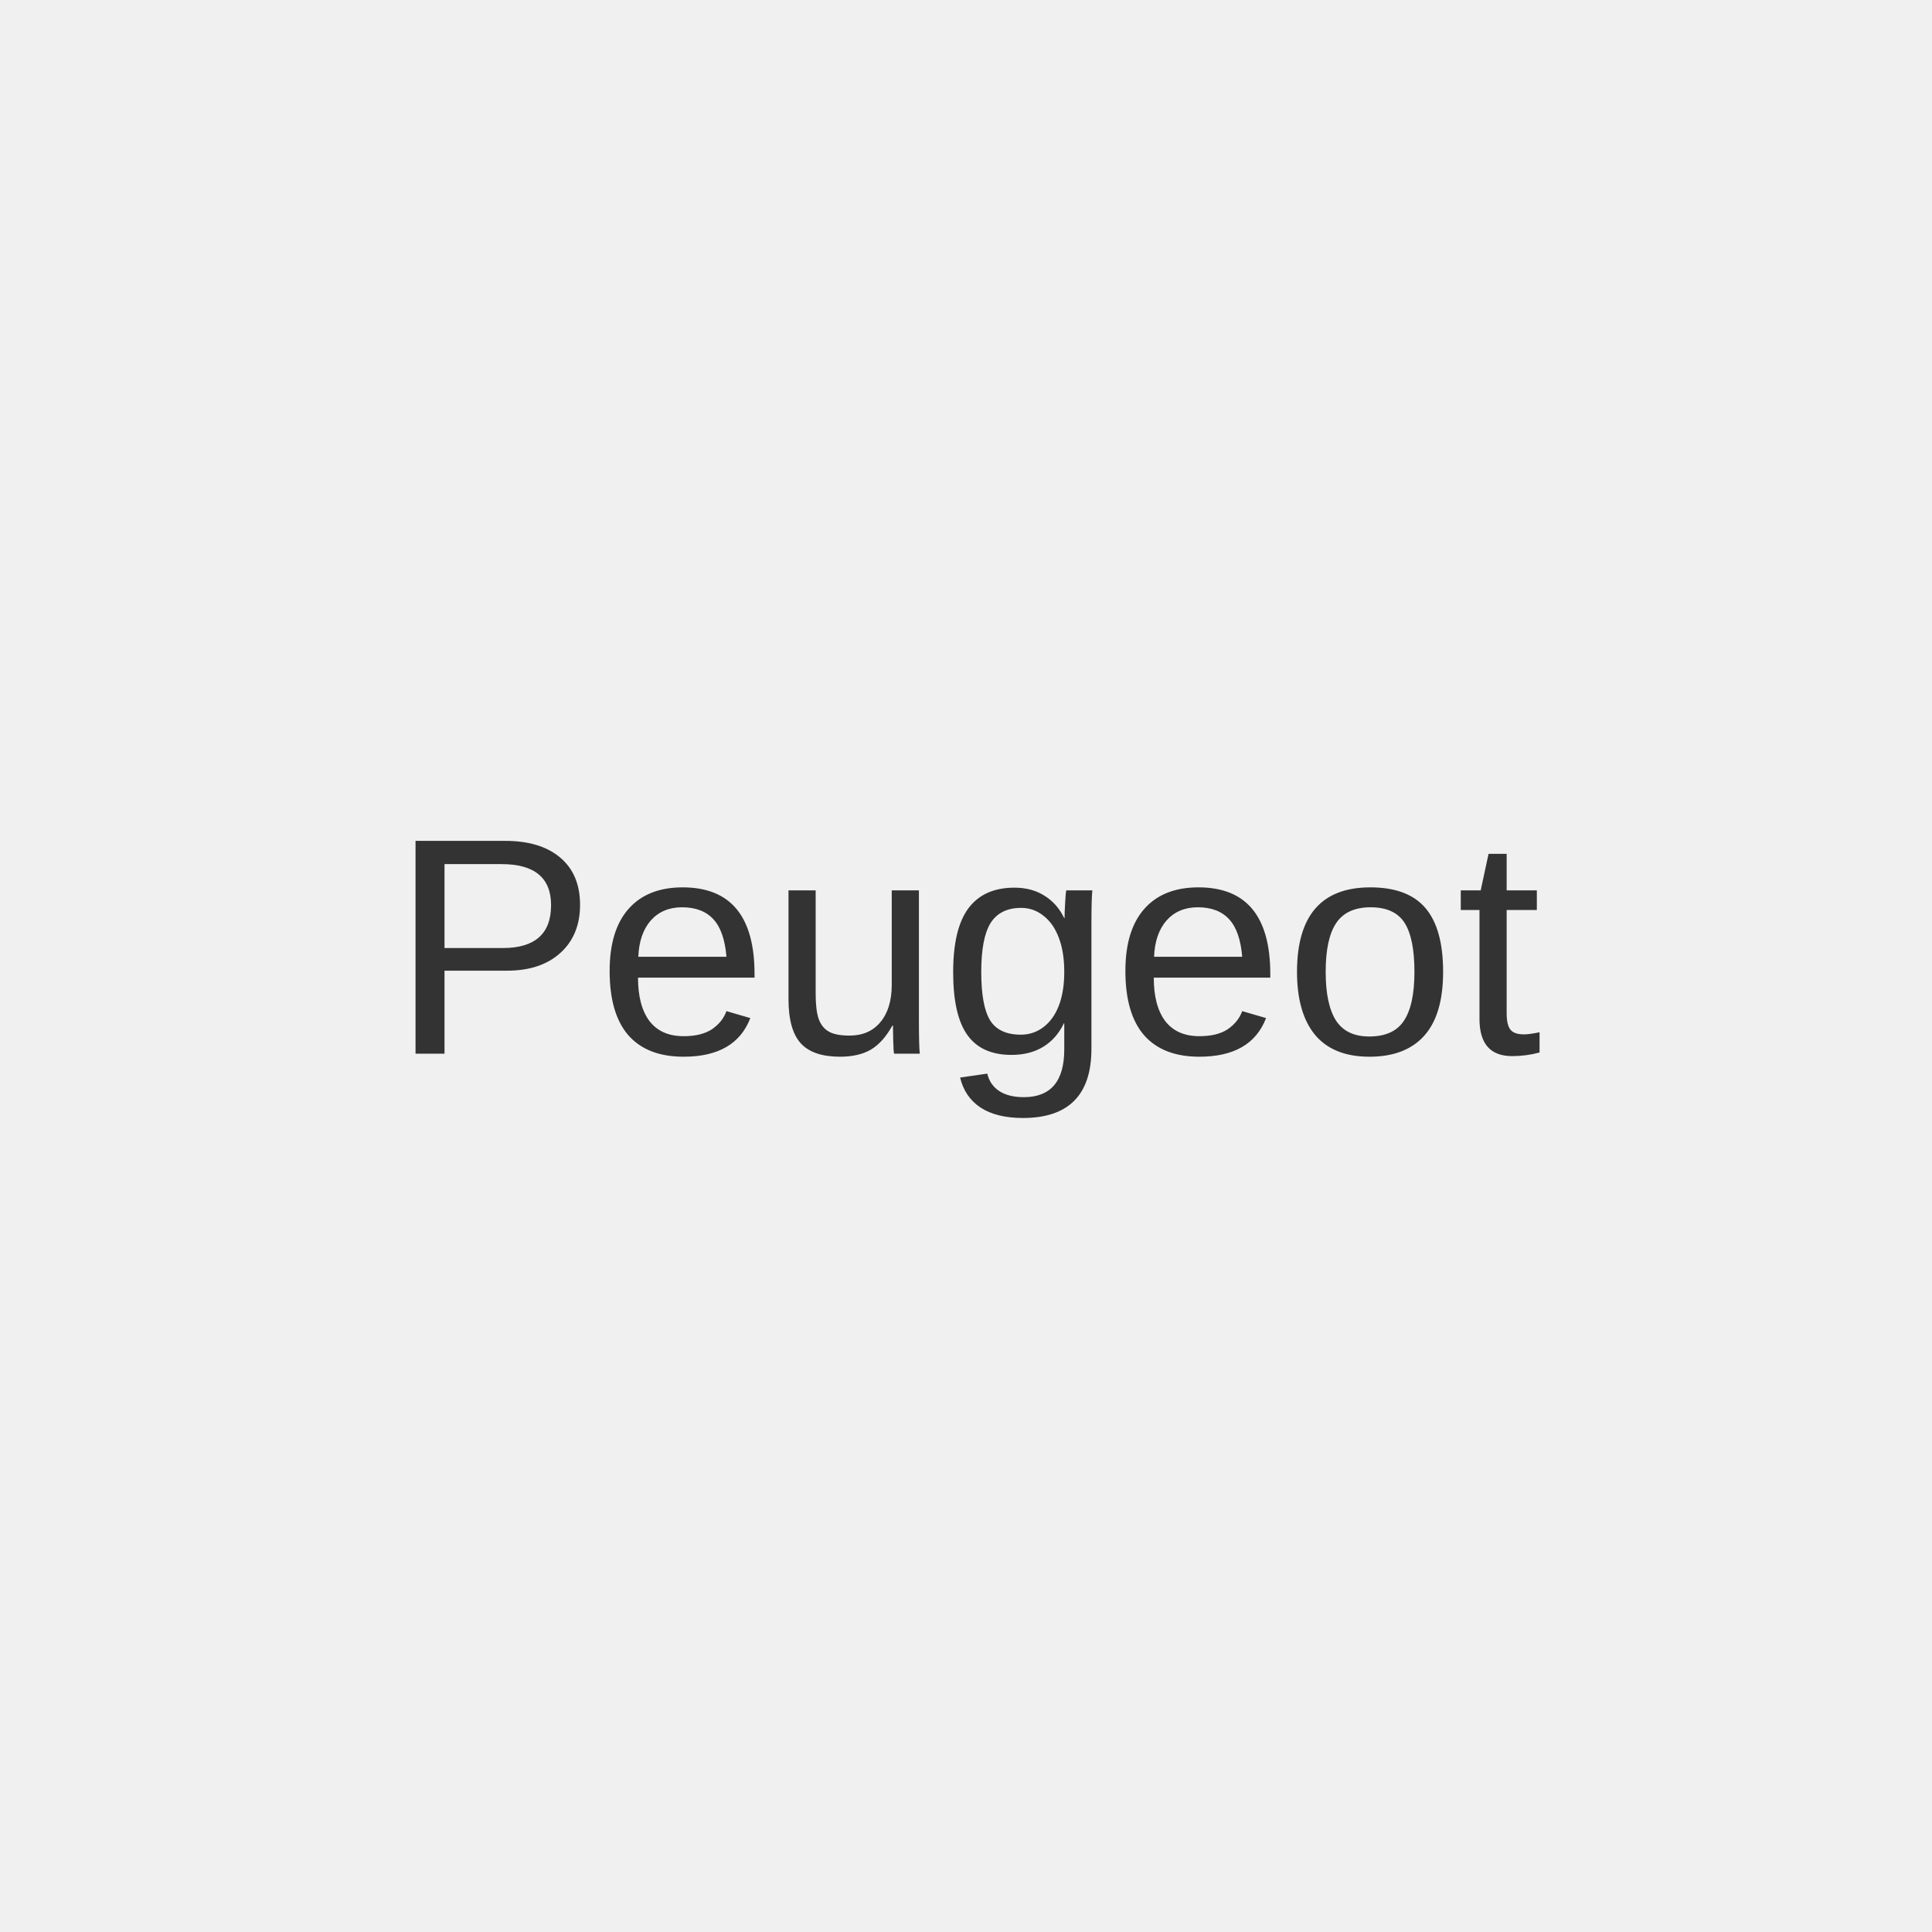
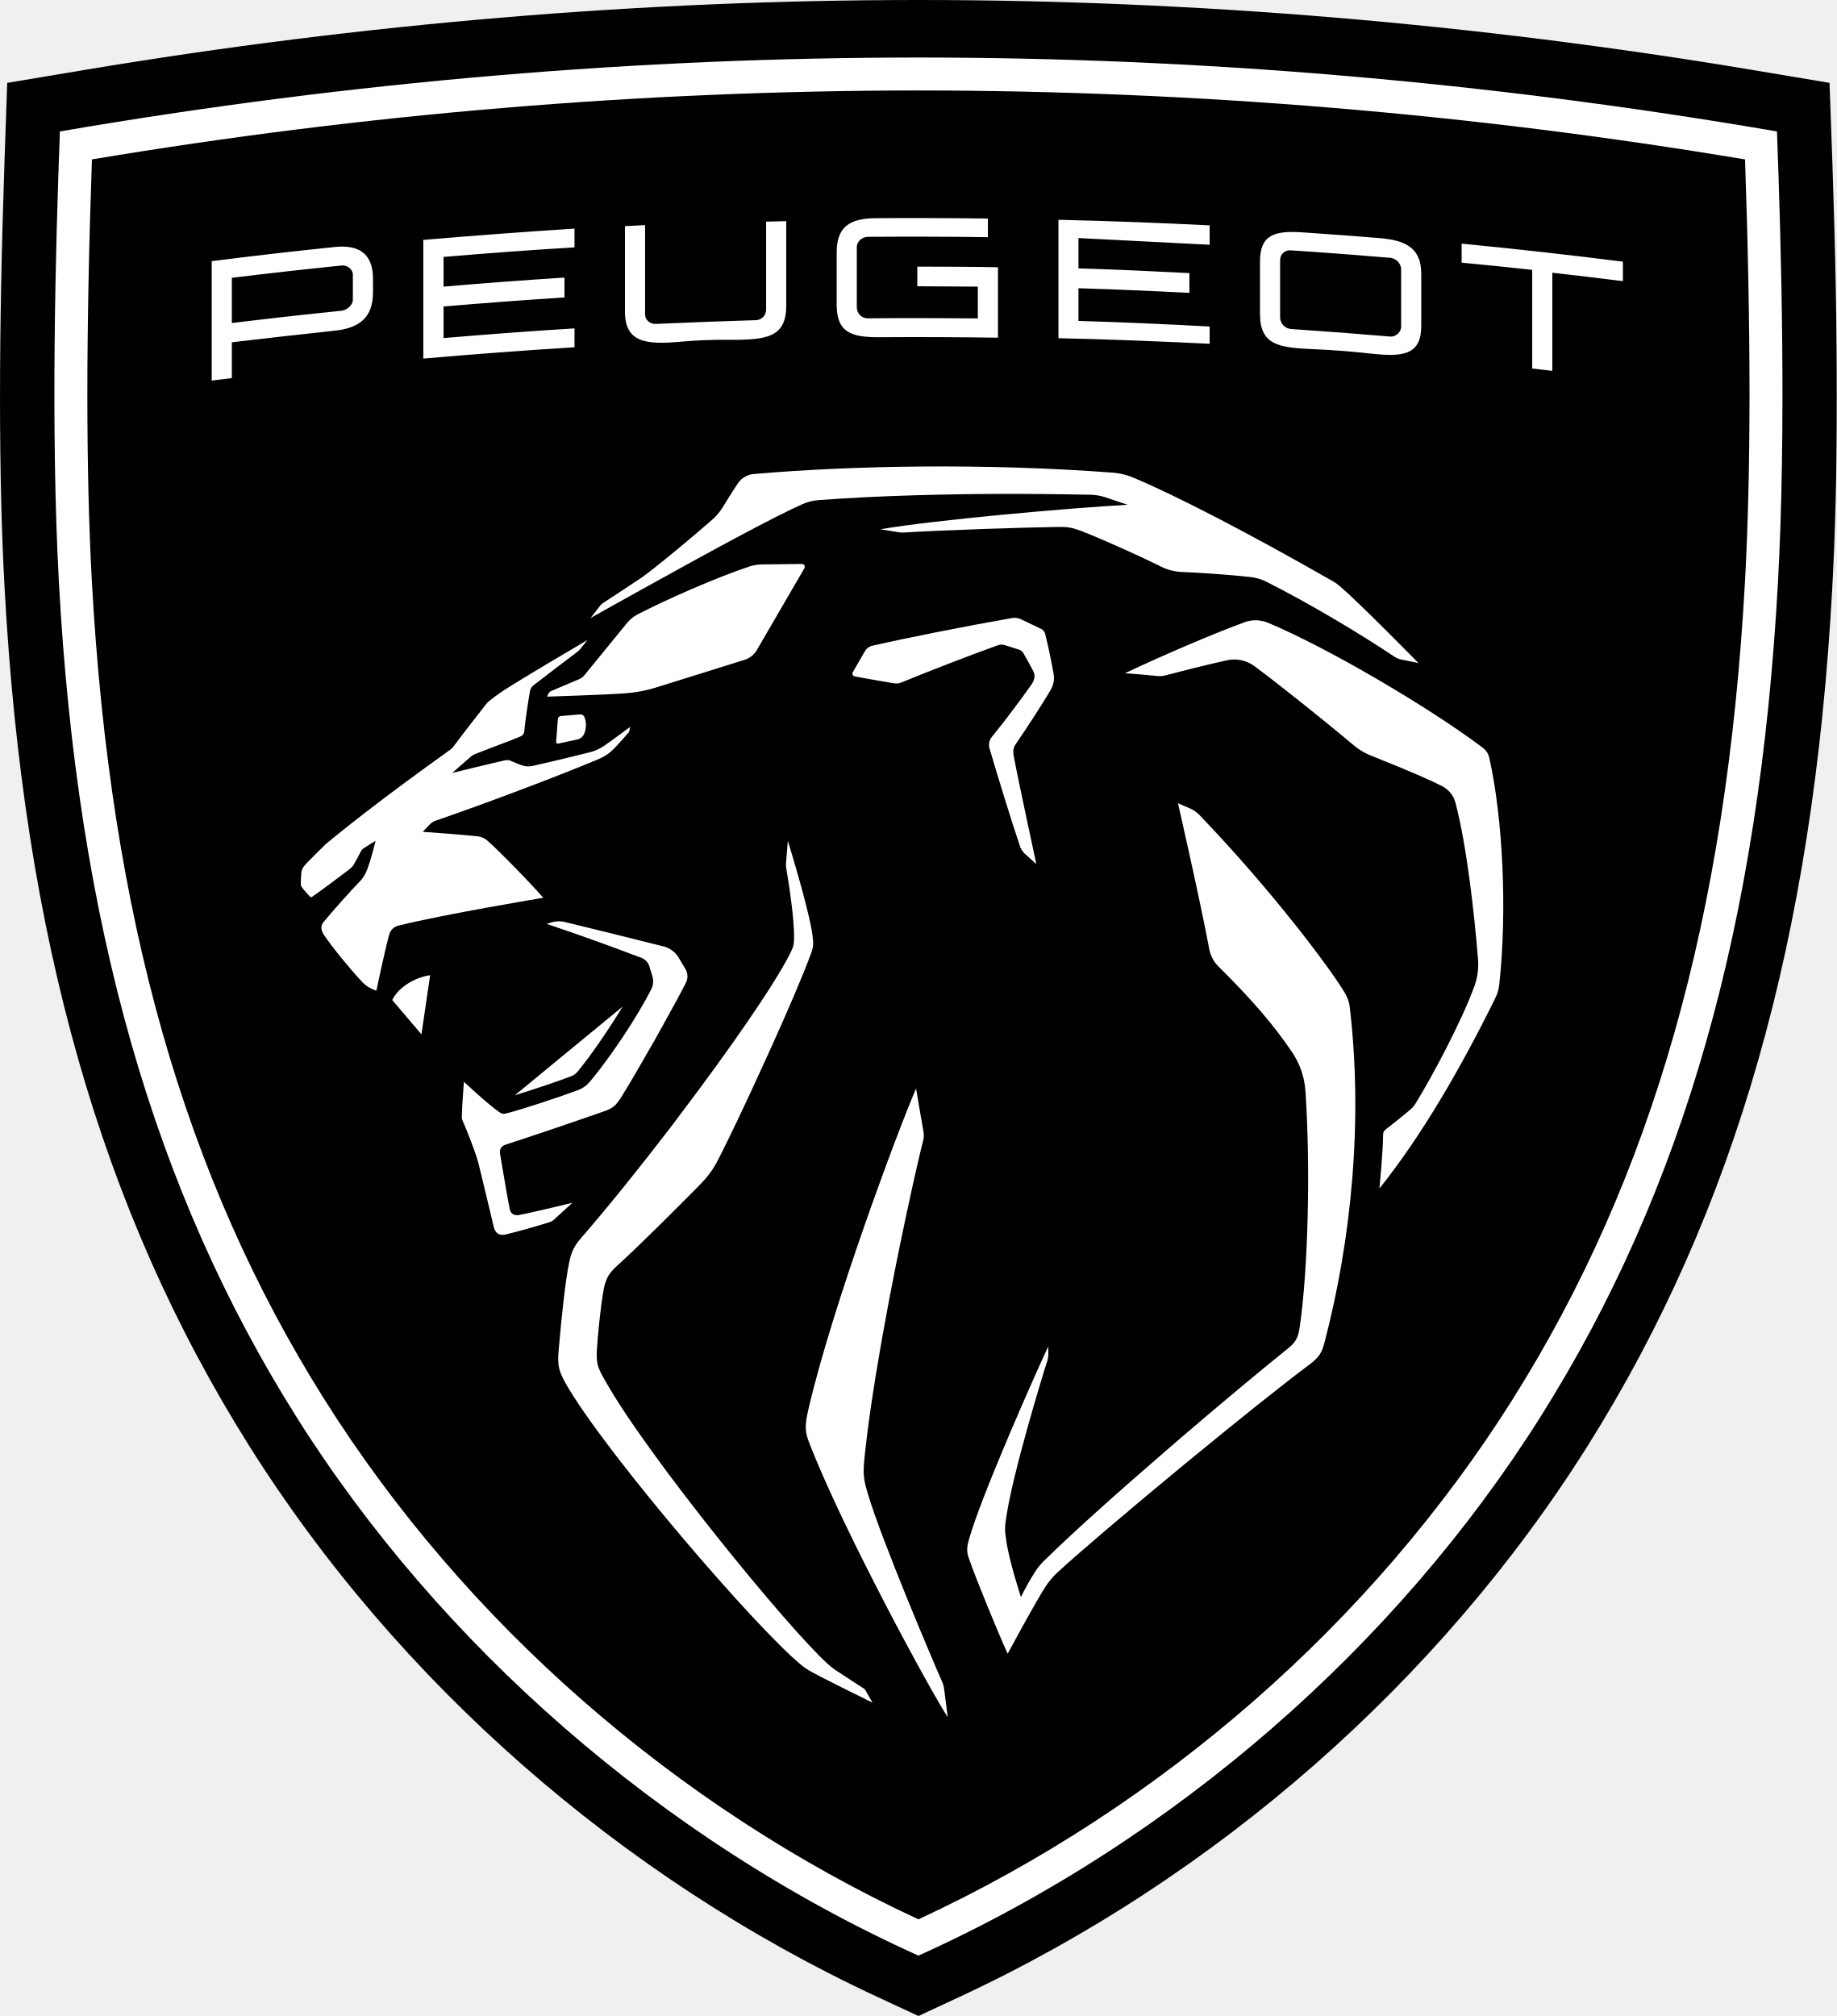
- <svg xmlns="http://www.w3.org/2000/svg" width="100" height="100">
-   <rect width="100%" height="100%" fill="transparent" />
-   <text x="50%" y="50%" font-family="Arial" font-size="16" text-anchor="middle" dominant-baseline="middle" fill="#333">Peugeot</text>
+ <svg xmlns="http://www.w3.org/2000/svg" id="120210f7-2f02-44a1-9df6-06407c21ccc7" data-name="Capa 1" width="1478.4" height="1622.6" viewBox="0 0 1478.4 1622.6">
+   <defs>
+     <mask id="e80f9202-f248-49e7-b905-7cbe17d0fbd7" x="0" y="0" width="1478.42" height="1622.6" maskUnits="userSpaceOnUse">
+       <g transform="translate(-82 685)">
+         <g id="88b2f668-90f2-4a68-8ef1-722effa5ff6c" data-name="mask-2">
+           <g id="b1fabf85-915f-400c-abc7-dbdc3266c153" data-name="use1496">
+             <polygon id="2ac8bba7-0a42-4393-96c6-3ea453011e73" data-name="path-1" points="1560.4 -685 1560.4 937.6 82 937.6 82 -685 1560.4 -685" style="fill: #fff" />
+           </g>
+         </g>
+       </g>
+     </mask>
+   </defs>
+   <g>
+     <g id="c793cbf4-0d59-4bac-9ffd-6a27f22016ac" data-name="•-AP/1.Atoms/6.Logo/mobile/NBi21">
+       <g id="6b991138-bf8d-4011-bf1b-13c18fc8d015" data-name="Group-8">
+         <g id="66f6a525-29f9-4e4e-81ee-70f8f8a43dc5" data-name="Group-3">
+           <g style="mask: url(#e80f9202-f248-49e7-b905-7cbe17d0fbd7)">
+             <path id="b4795541-83ca-4b10-946f-af34f22d400b" data-name="Fill-1" d="M788.1,922.2C581.4,826.1,401.9,668.5,282.5,478.6S101,69.9,85.7-211.7c-4.9-89.8-4.9-201.8-.1-342.5l2.2-64.1,63.4-10.6C374-666.1,599.5-685,821.2-685s447.1,18.9,670,56.1l63.3,10.6,2.3,64.1c4.8,140.7,4.8,252.7-.1,342.5-15.3,281.6-77.8,500.9-196.8,690.3S1061,826.1,854.3,922.2l-33.1,15.4Z" transform="translate(-82 685)" />
+           </g>
+         </g>
+       </g>
+     </g>
+     <g id="de819f65-a620-4ef1-ace7-323da4f95166" data-name="•-AP/1.Atoms/6.Logo/desktop/NBi21-white">
+       <path id="633491d2-9d36-4919-8338-367e861c9684" data-name="Combined-Shape" d="M821.2-638.7c223.5,0,455.5,19,691,59.5,3.5,94,7.5,239.5.8,362.8-15,275.1-75.7,488.6-191.3,672S1028.3,795.6,821.2,889C614.1,795.6,435.8,638.4,320.7,455.6S144.4,58.7,129.4-216.4c-6.7-123.3-2.7-268.8.8-362.8C365.7-619.7,597.7-638.7,821.2-638.7Zm0,26.5A4053.1,4053.1,0,0,0,156-556.7c-4.9,139.5-4.9,250.6-.1,338.9,14.8,270.4,74.3,479.9,187.3,659.3s282.4,327.6,478,418.3c195.6-90.7,365.1-238.9,478.1-418.3s172.4-388.9,187.2-659.3c4.8-88.3,4.8-199.4,0-338.9A4055.3,4055.3,0,0,0,821.2-612.2Zm-1.9,803.3s4.3,25.7,5.7,33.2c.7,4.2.9,5.4-.2,9.5-3.5,13.4-19.6,83.7-32.4,155.8l-2,11.4c-5.3,30.3-9.8,60.4-12.5,86.2-1.5,14.6-1,18.1,2.9,31.1,11,36.7,51.6,132.6,59.4,150.1a22.2,22.2,0,0,1,1.7,6.1h0l2.9,22.6C831.8,677.5,761,547.8,733.2,476c-3.2-8.5-3.9-12.7-.2-28.2,19.3-82.6,71.6-222.8,86.3-256.7ZM716.1-8.3s5.4,17.6,10.7,36.7l1.8,6.7c3.3,12.5,6.3,24.7,7.3,32.5s.9,9.5-1.8,16.6c-6.4,17.2-18.3,44.8-31,72.9l-5.5,12.1c-15.5,34.2-31.3,67.3-38.9,81.6-3.8,7-7.4,11.6-14.4,18.8-16.2,16.4-47.2,47.5-66.4,64.9-7,6.3-8.9,11.7-10.3,19.9-2.3,13.1-4.5,35.5-5.2,47.1s1.1,14.9,6.8,25C603,486.7,715.9,625.1,748.1,654.1a54.7,54.7,0,0,0,9,6.8c4.7,3.2,20.1,13.1,20.1,13.1a6.1,6.1,0,0,1,1.5,1.7h0l5.6,9.8-1.4-.8-2.5-1.2-7.4-3.7-7.2-3.5c-11-5.5-24.1-12.1-30.9-15.8a56,56,0,0,1-8-5.4c-37.7-31.2-153.1-165.9-187-222.2-8.5-14-9.4-18.6-8.2-31.9,2.1-24.7,5.4-55.8,8.3-69.4,1.7-8.3,3.5-13.1,9.9-20.4,21.2-24.4,47.1-56.6,72.4-89.6l8.8-11.7c38.3-50.7,73.6-101.4,86.7-127.2,3-5.9,3.3-8,3.3-13.5.2-16.1-4.9-47.5-6.3-55.4a15.9,15.9,0,0,1-.2-3.8h0Zm314-30.2,9.7,4.2a23.3,23.3,0,0,1,7.7,5.4c59.9,62.3,107.7,126.8,117.3,143.8a27.4,27.4,0,0,1,3.5,10.3c10.8,90.9,1.6,187.1-20.4,270.8-2,7.5-4.2,11.4-11.5,16.9-23.4,17.5-58.4,45.6-93.2,74.2l-11,9c-42.3,35-82.5,69.1-99.1,84.5a63,63,0,0,0-10.2,12.3c-7.9,12.7-20.3,35.4-26.3,46.6l-1.7,3L893,646c-7.8-17.1-25-59-30.9-75.9-2-5.5-2.3-8.4-.3-15.8,9.7-35.1,55.1-137.1,63.9-155.6h0v7.6l-.5,3.1c-3.9,11.9-28.5,92.5-33.4,127.5-1.2,7.7-1.1,9.8,0,17.4,2.1,16.3,11.9,46.1,11.9,46.1A214.3,214.3,0,0,1,915,580.2a49.5,49.5,0,0,1,8.5-10.1c21.9-21.6,59.2-54.9,98-88.4l13.7-11.8c29.9-25.6,59.6-50.4,83.2-69.4,6.1-4.9,8.4-8.2,9.7-17.6,6.8-46.2,8.7-129.1,4.6-189.5a63,63,0,0,0-10.8-31.6c-14.7-21.8-32.4-42.4-59.1-68.8a26.4,26.4,0,0,1-7.5-14c-7.8-41.5-25.2-117.5-25.2-117.5ZM525.2,57.6a21,21,0,0,1,11.4-.5c17.1,4.1,53.2,13,80.5,19.9a20.5,20.5,0,0,1,10.6,7.9h0l5.9,9.9a11.4,11.4,0,0,1,.4,11.3c-4.9,9.6-12,22.6-19.5,36l-5.6,10.1c-10.5,18.4-20.8,36.2-26.7,45.5-3.9,6.2-6.1,8.9-13,11.4-26.8,9.4-60.2,20.7-80,27.1-4,1.3-5.4,3.7-4.6,8.2,1.4,8.2,6,35.9,7.7,44,.7,3,3.1,5.3,7.5,4.5,11.7-2.2,42.9-9.8,42.9-9.8L528,296.5a8.4,8.4,0,0,1-3.5,2.1c-8.5,2.8-29.2,8.6-35.7,10-5,1.1-8.2-.9-9.5-6.5,0,0-8.9-37.6-12.1-50.4-.5-1.9-1-3.6-1.6-5.5-2.4-7.4-8.1-22-11.4-29.6a5.2,5.2,0,0,1-.5-2.8c.1-8.7,1.7-28.1,1.7-28.1s19.1,17.9,28.3,24.3c2.1,1.5,3.3,1.8,5.9,1.1,12.7-3.2,41.8-12.8,57.9-18.8a22.9,22.9,0,0,0,9.3-6.7c16.6-19.9,37.4-51,49.4-74.4a14.4,14.4,0,0,0,.9-10.4h0l-2.6-8.5a11,11,0,0,0-5.8-6.2C570.4,75.4,548.2,67.4,522,58.6h0Zm558.4-241.8a26.2,26.2,0,0,1,19.1.5c47.3,19.8,126.9,66.4,171.1,99.3,4.3,3.1,6,5.3,7.1,10.4,10.4,47.2,14.4,120,7.8,181.3a31.3,31.3,0,0,1-3.6,11.8c-28.1,57.1-59.6,110.9-92.8,152.4h0v-.6c.4-4.5,2.8-29.4,2.9-42.9a4.7,4.7,0,0,1,1.9-3.8c6.2-4.8,14.7-11.6,19.5-15.7a21.5,21.5,0,0,0,4.8-5.5c13.5-21.8,37.7-67.4,47.5-94.9a51.1,51.1,0,0,0,2.7-20.9c-3.1-38.2-9.1-91.3-18.1-125.9a21,21,0,0,0-10.9-13.6c-7.7-4-22.9-10.9-57.5-24.7a47.7,47.7,0,0,1-13.2-7.9c-22.7-19-58.1-47.5-80.2-63.9a27.3,27.3,0,0,0-22.5-4.7c-16.1,3.6-36.5,8.7-48,11.8a20.4,20.4,0,0,1-9.5.6l-7.7-.7-4.3-.4-11.6-.9h-.8c37.5-17.6,73.6-32.7,96.2-41ZM583.2,125.1c-11.8,19.3-25.8,39.7-36.4,52.5a11.6,11.6,0,0,1-5.3,3.7c-11.6,4.4-30.9,10.9-45.1,15.2h0Zm-155-25.2-7,47.6-23.5-27.6C402,110.7,414.5,101.9,428.2,99.9ZM554.9-169.9l-6.4,7.9-1.1,1.1c-5.6,4.1-29.4,22.3-35.9,27.4a7.7,7.7,0,0,0-3,5c-1.4,8.1-3.8,23.4-4.5,31.9-.3,2.4-1.3,3.7-3.9,4.7-11,4.5-24.1,9.2-34.7,13.4a13.3,13.3,0,0,0-4.2,2.3c-1.1.8-15.2,13.3-15.2,13.3s30.6-7.5,41.8-10a8.1,8.1,0,0,1,6.3.7c2.4,1.1,6.2,2.6,8.3,3.3s4.7,1.1,8.2.4c12.6-2.8,33.9-7.9,45.2-10.8a37.3,37.3,0,0,0,14.1-6.6c5.4-3.7,19.2-14,19.2-14s-.3,1.8-.5,2.8a3,3,0,0,1-1,2c-2.8,3.4-7.7,8.8-10.1,11.3-5.6,5.8-8.9,7.8-15.9,10.7-32.2,13.4-87.1,34.2-128.3,48.4a12.1,12.1,0,0,0-5.9,3.8c-2.2,2.2-5.1,5.4-5.1,5.4s33.6,2.4,43.9,3.6a13.9,13.9,0,0,1,8.2,3.6c8.5,7.3,36.4,35.9,44.8,45.9,0,0-79.4,13.2-116.2,22.3a10.1,10.1,0,0,0-7.8,7.6c-3.1,10.7-10.3,44.9-10.3,44.9a37.6,37.6,0,0,1-6.1-2.8,24.6,24.6,0,0,1-6.3-5.4c-8.7-9.2-23-26.7-29.9-36.9-2-3-2.9-6.8-.4-9.9,7.5-9.2,22.5-25.9,30.7-34.4a24.3,24.3,0,0,0,3.2-4.9c2.8-5.5,6.5-19.5,7.7-24.5l.4-1.6h0v-.3l-.2.2-1.5.9-6.8,4.3c-2.1,1.3-2.7,1.9-3.6,3.8s-3.7,7.2-5.5,10.2a15,15,0,0,1-2.9,3.2c-10.6,8.1-22.2,16.7-30.5,22.5a1.4,1.4,0,0,1-1.8-.2c-1.1-1.1-5.5-6.1-6.3-7.3a5,5,0,0,1-1-3.1c0-2.1.2-5.7.4-8.5s1.2-4.8,5.2-8.9S339-.5,344.1-5.5C356.5-15.9,388-41.3,444-81.3a11.6,11.6,0,0,0,2.8-2.6c5.9-8,22.6-29.6,26.8-34.8a11.4,11.4,0,0,1,1.9-1.9,157.2,157.2,0,0,1,16.6-11.7c15.6-9.8,45.9-27.7,62.8-37.6Zm341.8-17.7a12.1,12.1,0,0,1,7,1h0l16.3,7.8a5.9,5.9,0,0,1,3.2,4c2.3,9.3,5,21.7,6.8,32.2a18.7,18.7,0,0,1-2.3,12.7C920.9-118.1,907-97,899.2-85.6c-1.7,2.5-1.9,5.6-1.4,8.6,3.6,19.5,18.3,87.5,18.3,87.5h0l-9.3-8.4A14,14,0,0,1,903-3.7c-6.6-19.3-18.9-59.5-24.6-79a10.1,10.1,0,0,1,1.9-9.2c9.7-11.7,23.7-30.5,32-42.3,2.3-3.4,3-7,1.7-9.8s-5.1-9.7-8.2-15.1a6.5,6.5,0,0,0-3.8-3.1h0l-11.1-3.5a8.6,8.6,0,0,0-5.9.1c-24.3,8.7-56.8,21.4-76.8,29.6-2.9,1.2-4.1,1.3-7.6.8-5.8-.9-22.6-3.9-30.8-5.4a2.3,2.3,0,0,1-1.5-3.3h0l9.8-16.9a9.4,9.4,0,0,1,6.1-4.5c31.4-7.1,73-15.3,112.5-22.3ZM548.9-110a3.5,3.5,0,0,1,3.5,2.1,18.2,18.2,0,0,1-.5,14.1,7.7,7.7,0,0,1-4.9,3.9h0l-15.7,3.4a1.4,1.4,0,0,1-1.7-1.5h0l1.4-18.3a2.6,2.6,0,0,1,2.4-2.4h0ZM727.4-231.1a2.3,2.3,0,0,1,2,3.5h0l-38.2,65.7a17.4,17.4,0,0,1-10,8h0l-71.7,22.4a108.2,108.2,0,0,1-24,4.5c-15.9,1.2-63.2,2.7-63.2,2.7h0l1.1-2.3a4.5,4.5,0,0,1,2.4-2.3h0l22.4-9.5a11,11,0,0,0,4.2-3.2h0L587-184a29.1,29.1,0,0,1,7.4-6.1c22.9-11.9,63-29.7,91.2-39.1a34.7,34.7,0,0,1,9.1-1.5h0ZM689-303.5c79.1-6.9,186.1-8.8,288.4-1.1a51.7,51.7,0,0,1,16.9,4.1c33.6,14,93.1,44.8,159.2,82.6a39.8,39.8,0,0,1,7.6,5.3c17.1,14.9,62.5,61.2,62.5,61.2h0l-13.9-2.8a14.6,14.6,0,0,1-5.3-2.2c-28.1-18.8-69.1-43.3-103.4-60.5a37.9,37.9,0,0,0-12.7-3.7c-16.7-1.8-39.3-3.4-54-4a41.6,41.6,0,0,1-19.3-5.1c-13.6-6.8-46.5-21.7-62.9-28-7.1-2.6-10.6-3.3-17.5-3.2-28.2.4-92.4,2.5-125.1,4.5a19,19,0,0,1-3.4-.1h0L790.5-259c44.3-7.6,153.8-17.3,199.1-19.7h0l-18.4-6.2a41.6,41.6,0,0,0-11-1.9c-9.9-.2-31.8-.6-60.2-.7h-9.7c-43,.1-98.2,1.2-149.3,5a38.9,38.9,0,0,0-13.4,3.4c-20.9,9.2-70.9,36.2-120.9,64l-11.2,6.2c-13.1,7.2-26,14.5-38.2,21.3l7.5-9.6a9.9,9.9,0,0,1,2.8-2.6l16-10.5,5.1-3.4,10.1-6.7,3-2.2c15.1-11.4,39-31.5,53.3-44a42.7,42.7,0,0,0,8.3-9.7c4.6-7.5,9.7-15.6,12.8-20.1a16.9,16.9,0,0,1,12.8-7.1ZM351.4-486.2c19.7-2.1,30.8,5.6,30.8,25.5v11c0,20.5-11.1,28.8-31.1,30.9q-41.2,4.4-82.5,9.3v28.8l-16.2,2v-96.1C285.3-479,318.4-482.8,351.4-486.2Zm907-2.7q64.9,6.3,129.8,14.5v15.7c-18.9-2.4-37.9-4.7-56.8-6.8v79l-16.2-1.9v-79.4c-18.9-2.1-37.9-4-56.8-5.8v-15.3ZM544.4-501v15.1c-35.1,2.1-70.3,4.7-105.4,7.7v23.9c32.4-2.8,64.9-5.2,97.3-7.3h0v16c-32.4,2.1-64.9,4.5-97.3,7.3v25.4c35.1-3,70.3-5.6,105.4-7.8v15.2q-60.9,3.8-121.7,9.1h0v-95.5Q483.6-497.1,544.4-501Zm551.7,26.7c0-21,10.5-25.3,34-23.7,20.6,1.4,41.3,2.9,61.9,4.6s33.9,7.4,33.9,28.8h0v41.8c0,22.2-12.9,25.2-37.5,22.7-16-1.7-32-3.2-48.1-3.8-29.2-1.2-44.2-3.2-44.2-28.6h0ZM933.9-508.1q60.8,1.4,121.7,4.5V-488L950-493.4V-469c32.4,1,56.9,2.2,89.3,3.8h0v15.9c-32.4-1.5-56.9-2.8-89.3-3.7v26.3c37.9,1.1,67.7,2.5,105.6,4.5v13.9c-40.6-2-81.2-3.6-121.7-4.5h0ZM714.8-507v68.1c0,25.4-15.6,27.7-47.1,27.4a385.3,385.3,0,0,0-38.7,1.6c-27,2.4-44,.5-44-24.1v-69h0l16.2-.8V-432c0,4.4,3.8,8,8.9,7.7,26.7-1.2,53.3-2.2,80-3a8.4,8.4,0,0,0,8.5-8.4v-70.9l16.2-.4Zm406.1,23.5a7.8,7.8,0,0,0-8.6,8h0v46.2a9.5,9.5,0,0,0,8.6,9.1q40.2,2.7,80.2,6.1c4.3.3,8.6-3.6,8.6-7.9h0v-46.2c0-4.9-4.3-8.9-8.6-9.3C1174.4-479.7,1147.7-481.8,1120.9-483.5ZM786.7-509.4q45.3-.3,90.4.3v15c-32.3-.5-64.5-.5-96.8-.3-4.3.1-8.7,3.8-8.7,8.2h0v48.6a8.8,8.8,0,0,0,8.8,8.8c29.5-.3,59-.2,88.6.1v-25.6l-48.7-.3v-15.8c21.6,0,43.2.1,64.9.5v56.7c-31.6-.5-63.3-.6-94.9-.4-23.2.2-34.9-3.8-34.9-26.2v-42c0-20.6,10.4-27.4,31.3-27.6ZM358.3-471.3h-1.4c-29.4,3-58.9,6.3-88.3,9.9h0v36.4c29.4-3.6,58.9-6.9,88.3-9.9,4.5-.5,9.1-4.6,9.1-8.9h0v-20.1c0-4.5-4.6-7.9-9.1-7.4Z" transform="translate(-82 685)" style="fill: #fff" />
+     </g>
+   </g>
</svg>
